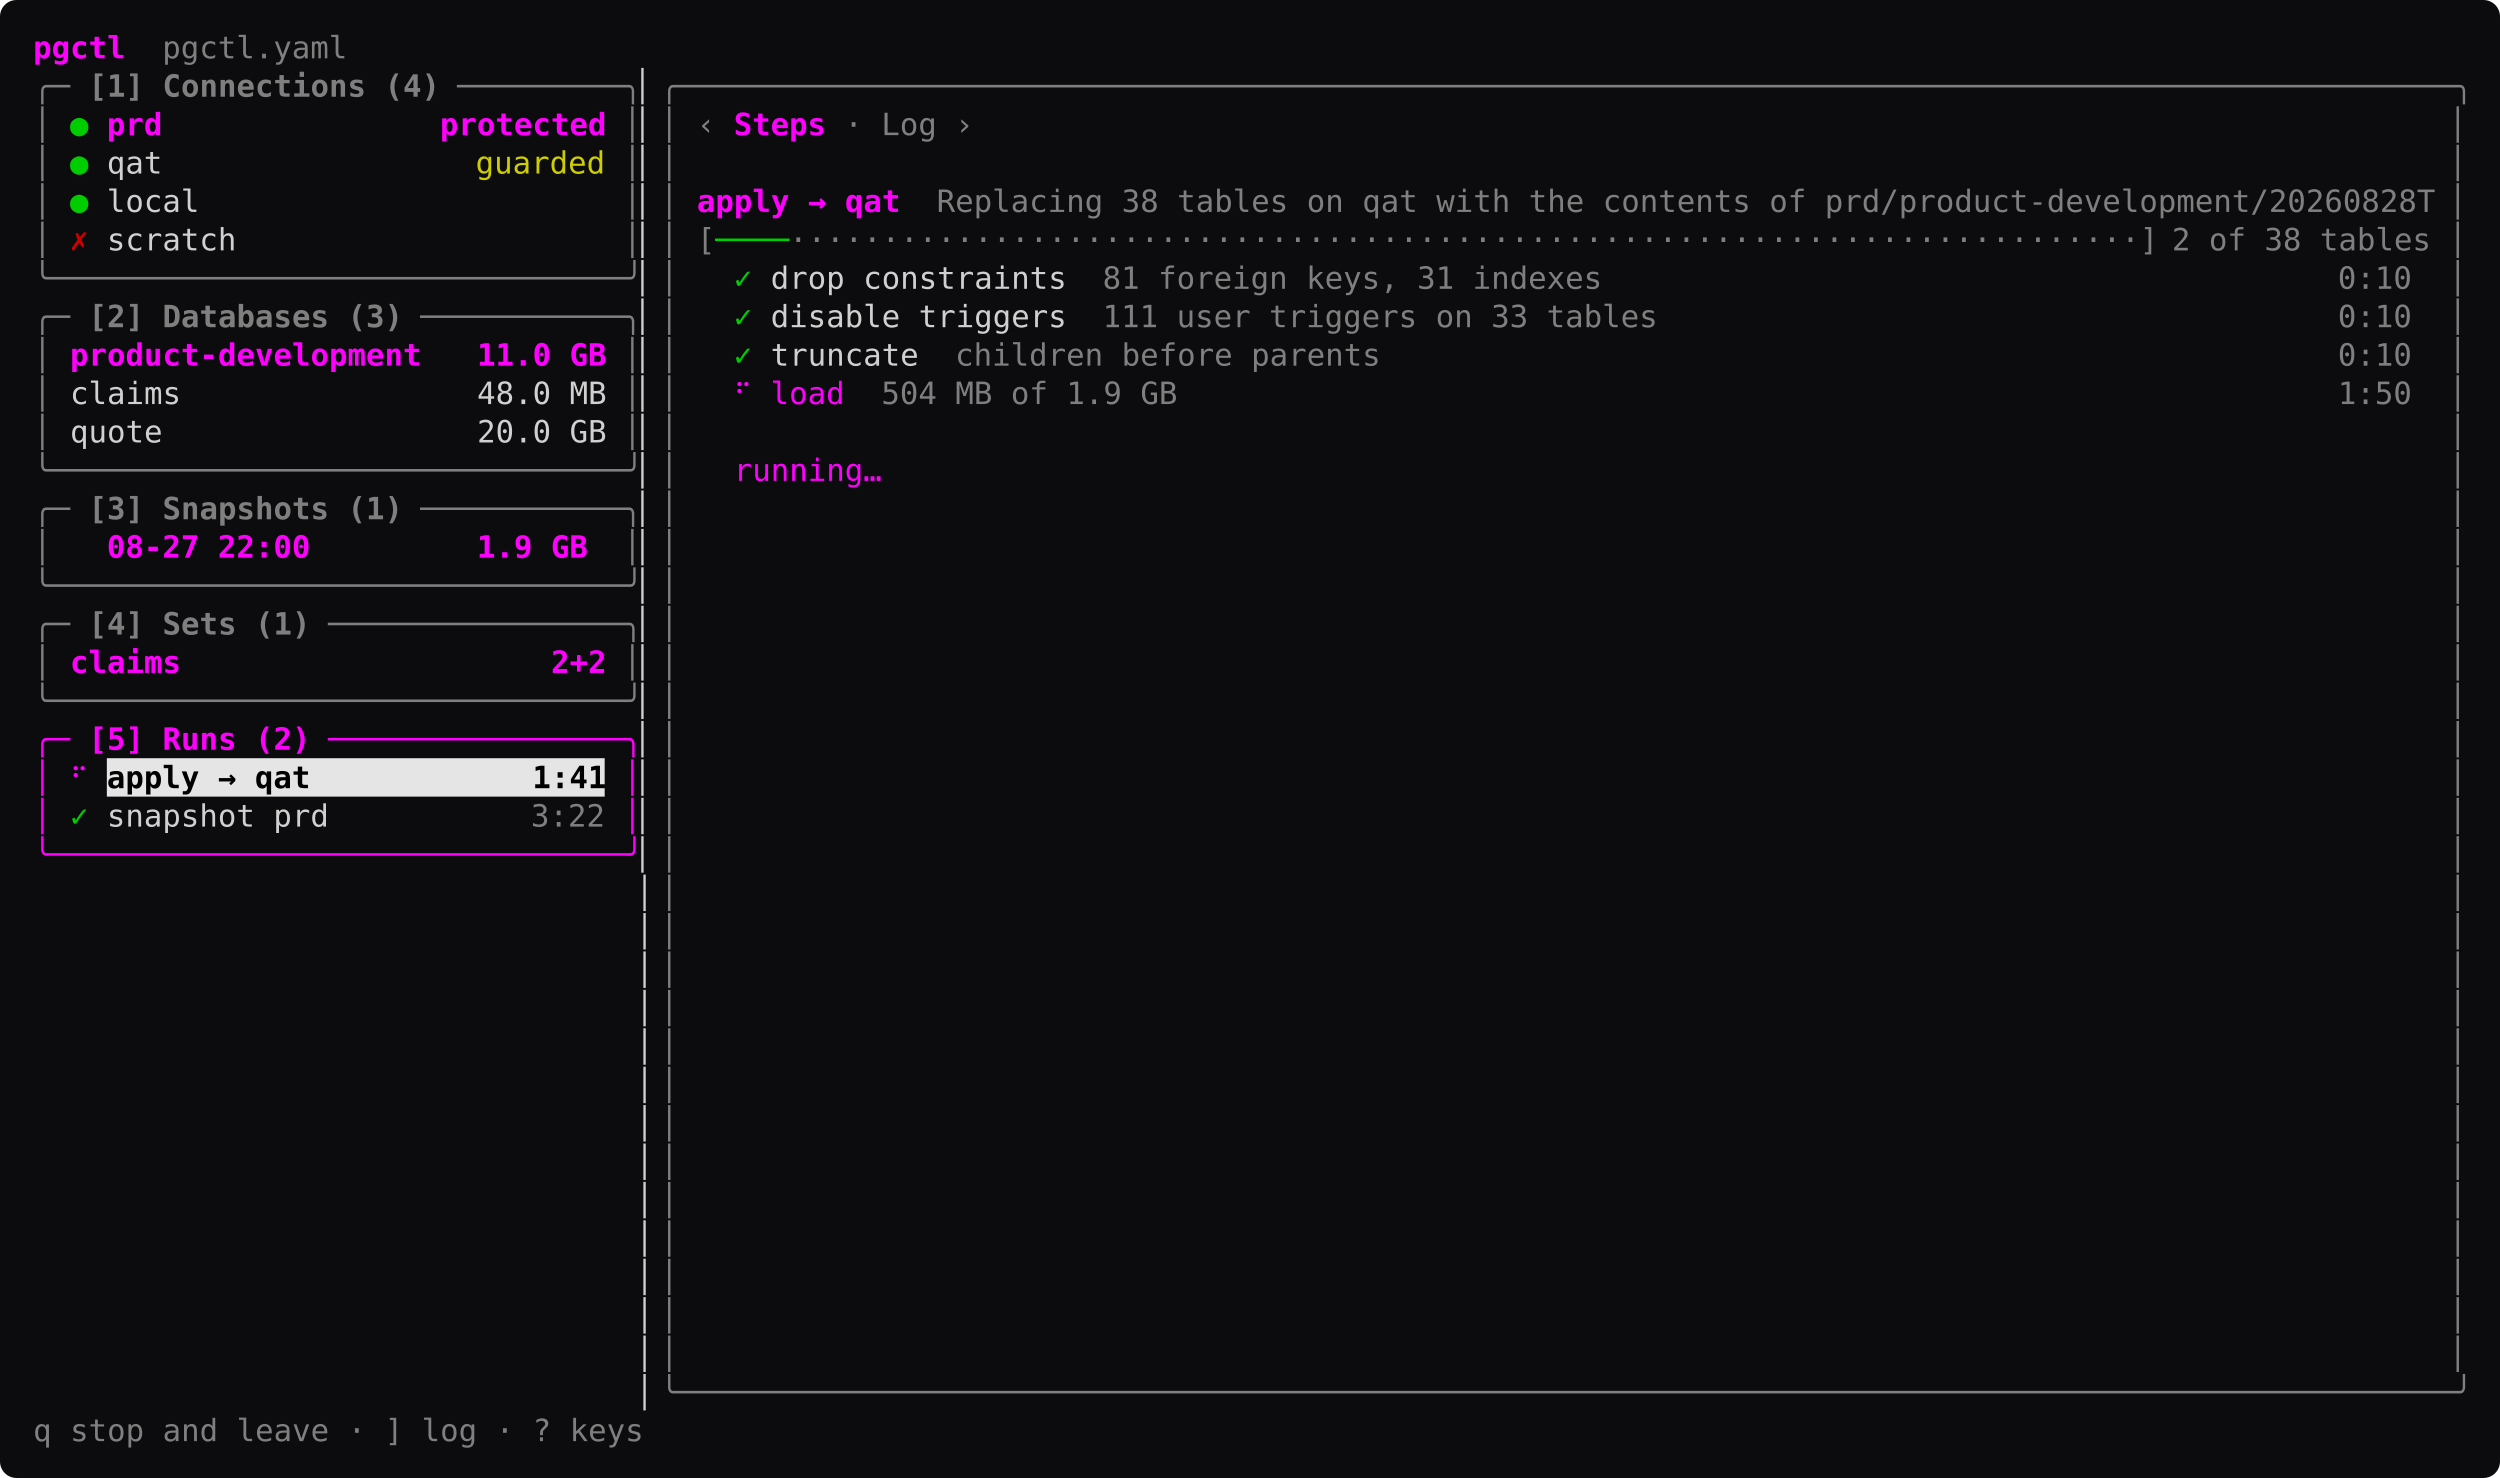
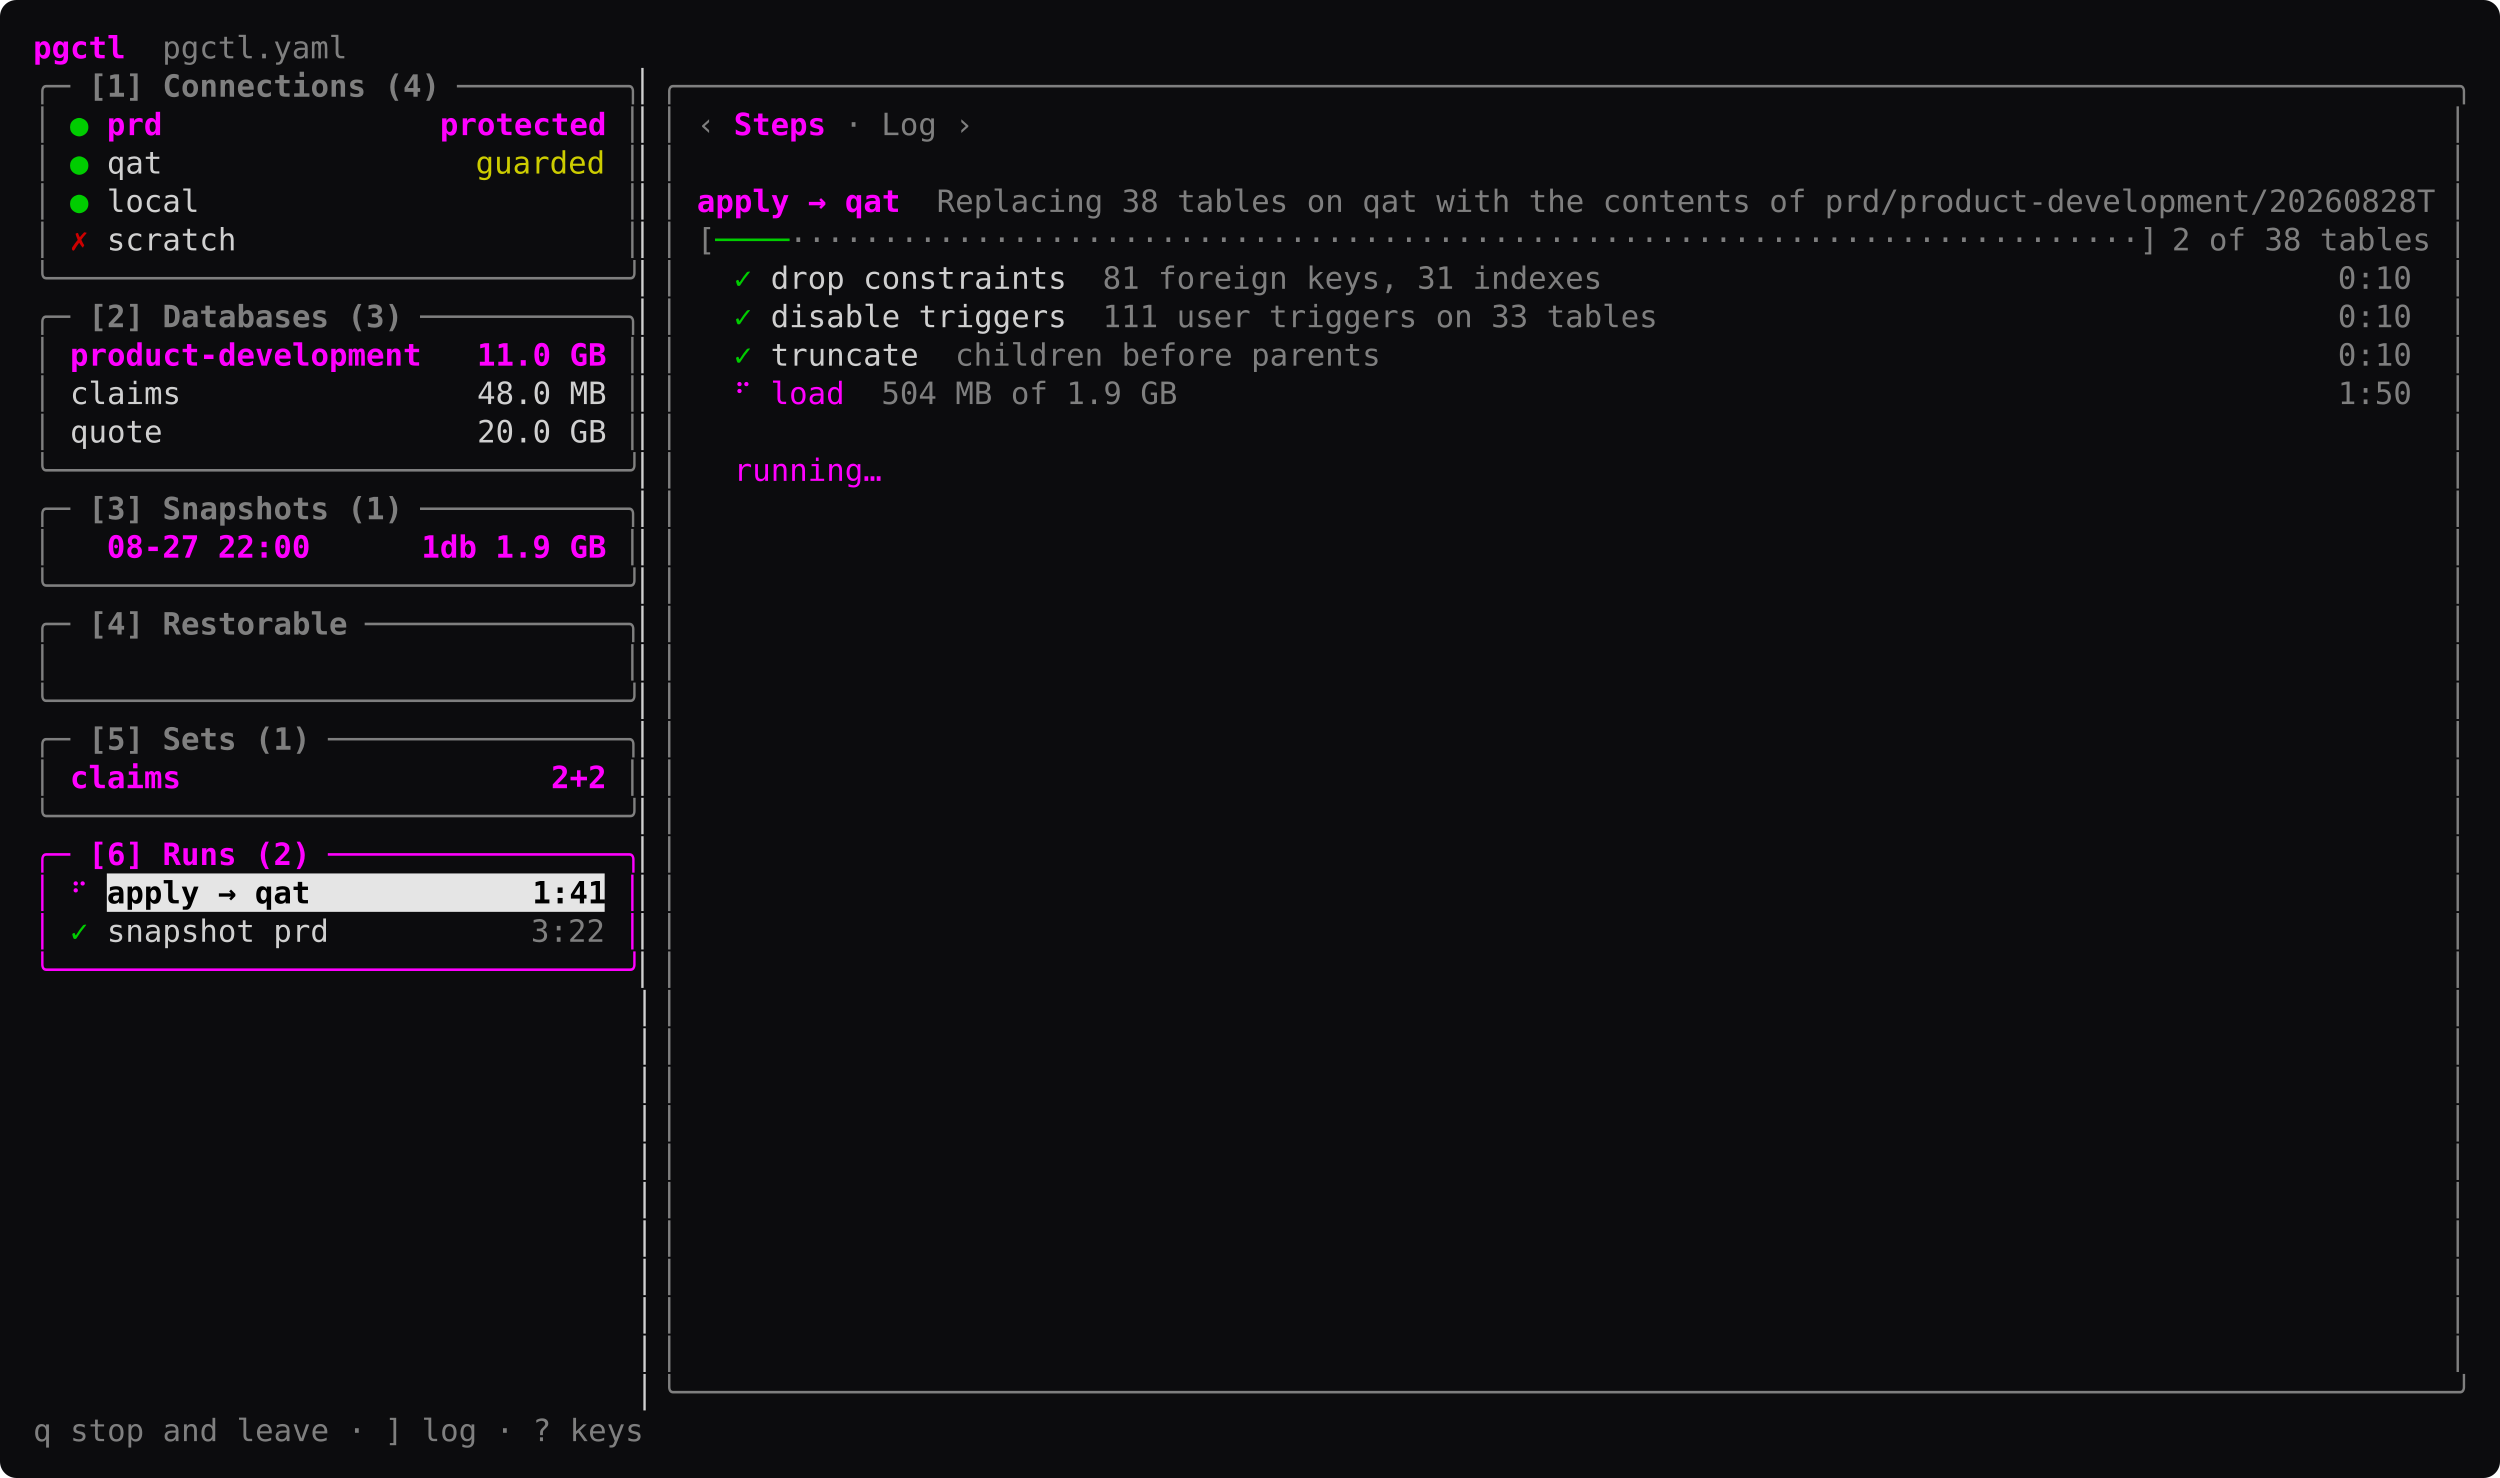
<svg xmlns="http://www.w3.org/2000/svg" width="1057.6" height="625.25" viewBox="0 0 1057.6 625.25" font-family="ui-monospace, 'SF Mono', SFMono-Regular, Menlo, Consolas, 'DejaVu Sans Mono', monospace" font-size="13" role="img">
  <rect width="1057.6" height="625.25" rx="7" fill="#0c0c0e" />
-   <rect x="45.2" y="320.75" width="210.6" height="16.25" fill="#e5e5e5" />
+   <rect x="45.2" y="369.5" width="210.6" height="16.25" fill="#e5e5e5" />
  <text x="14" y="24.68" textLength="39" lengthAdjust="spacing" fill="#ff00ff" font-weight="600" xml:space="preserve">pgctl</text>
  <text x="53" y="24.68" textLength="93.6" lengthAdjust="spacing" fill="#7f7f7f" xml:space="preserve">  pgctl.yaml</text>
  <text x="14" y="40.92" textLength="15.6" lengthAdjust="spacing" fill="#7f7f7f" xml:space="preserve">╭─</text>
  <text x="29.6" y="40.92" textLength="156" lengthAdjust="spacing" fill="#7f7f7f" font-weight="600" xml:space="preserve"> [1] Connections (4)</text>
  <text x="193.4" y="40.92" textLength="78" lengthAdjust="spacing" fill="#7f7f7f" xml:space="preserve">─────────╮</text>
  <text x="271.4" y="40.92" textLength="7.8" lengthAdjust="spacing" fill="#d0d0d0" xml:space="preserve">▏</text>
  <text x="279.2" y="40.92" textLength="764.4" lengthAdjust="spacing" fill="#7f7f7f" xml:space="preserve">╭────────────────────────────────────────────────────────────────────────────────────────────────╮</text>
  <text x="14" y="57.17" textLength="7.8" lengthAdjust="spacing" fill="#7f7f7f" xml:space="preserve">│</text>
  <text x="29.6" y="57.17" textLength="7.8" lengthAdjust="spacing" fill="#00cd00" xml:space="preserve">●</text>
  <text x="45.2" y="57.17" textLength="210.6" lengthAdjust="spacing" fill="#ff00ff" font-weight="600" xml:space="preserve">prd               protected</text>
  <text x="263.6" y="57.17" textLength="7.8" lengthAdjust="spacing" fill="#7f7f7f" xml:space="preserve">│</text>
  <text x="271.4" y="57.17" textLength="7.8" lengthAdjust="spacing" fill="#d0d0d0" xml:space="preserve">▏</text>
  <text x="279.2" y="57.17" textLength="7.8" lengthAdjust="spacing" fill="#7f7f7f" xml:space="preserve">│</text>
  <text x="294.8" y="57.17" textLength="7.8" lengthAdjust="spacing" fill="#7f7f7f" xml:space="preserve">‹</text>
  <text x="310.4" y="57.17" textLength="7.8" lengthAdjust="spacing" fill="#ff00ff" font-weight="600" xml:space="preserve">S</text>
  <text x="318.2" y="57.17" textLength="7.8" lengthAdjust="spacing" fill="#ff00ff" font-weight="600" xml:space="preserve">t</text>
  <text x="326" y="57.17" textLength="7.8" lengthAdjust="spacing" fill="#ff00ff" font-weight="600" xml:space="preserve">e</text>
  <text x="333.8" y="57.17" textLength="7.8" lengthAdjust="spacing" fill="#ff00ff" font-weight="600" xml:space="preserve">p</text>
  <text x="341.6" y="57.17" textLength="7.8" lengthAdjust="spacing" fill="#ff00ff" font-weight="600" xml:space="preserve">s</text>
  <text x="357.2" y="57.17" textLength="7.8" lengthAdjust="spacing" fill="#7f7f7f" xml:space="preserve">·</text>
  <text x="365" y="57.17" textLength="31.2" lengthAdjust="spacing" fill="#7f7f7f" xml:space="preserve"> Log</text>
  <text x="404" y="57.17" textLength="7.8" lengthAdjust="spacing" fill="#7f7f7f" xml:space="preserve">›</text>
  <text x="1035.8" y="57.17" textLength="7.8" lengthAdjust="spacing" fill="#7f7f7f" xml:space="preserve">│</text>
  <text x="14" y="73.42" textLength="7.8" lengthAdjust="spacing" fill="#7f7f7f" xml:space="preserve">│</text>
  <text x="29.6" y="73.42" textLength="7.8" lengthAdjust="spacing" fill="#00cd00" xml:space="preserve">●</text>
  <text x="45.2" y="73.42" textLength="23.4" lengthAdjust="spacing" fill="#d0d0d0" xml:space="preserve">qat</text>
  <text x="201.2" y="73.42" textLength="54.6" lengthAdjust="spacing" fill="#cdcd00" xml:space="preserve">guarded</text>
  <text x="263.6" y="73.42" textLength="7.8" lengthAdjust="spacing" fill="#7f7f7f" xml:space="preserve">│</text>
  <text x="271.4" y="73.42" textLength="7.8" lengthAdjust="spacing" fill="#d0d0d0" xml:space="preserve">▏</text>
  <text x="279.2" y="73.42" textLength="7.8" lengthAdjust="spacing" fill="#7f7f7f" xml:space="preserve">│</text>
  <text x="1035.8" y="73.42" textLength="7.8" lengthAdjust="spacing" fill="#7f7f7f" xml:space="preserve">│</text>
  <text x="14" y="89.67" textLength="7.8" lengthAdjust="spacing" fill="#7f7f7f" xml:space="preserve">│</text>
  <text x="29.6" y="89.67" textLength="7.8" lengthAdjust="spacing" fill="#00cd00" xml:space="preserve">●</text>
  <text x="45.2" y="89.67" textLength="39" lengthAdjust="spacing" fill="#d0d0d0" xml:space="preserve">local</text>
  <text x="263.6" y="89.67" textLength="7.8" lengthAdjust="spacing" fill="#7f7f7f" xml:space="preserve">│</text>
  <text x="271.4" y="89.67" textLength="7.8" lengthAdjust="spacing" fill="#d0d0d0" xml:space="preserve">▏</text>
  <text x="279.2" y="89.67" textLength="7.8" lengthAdjust="spacing" fill="#7f7f7f" xml:space="preserve">│</text>
  <text x="294.8" y="89.67" textLength="85.8" lengthAdjust="spacing" fill="#ff00ff" font-weight="600" xml:space="preserve">apply → qat</text>
  <text x="380.6" y="89.67" textLength="647.4" lengthAdjust="spacing" fill="#7f7f7f" xml:space="preserve">  Replacing 38 tables on qat with the contents of prd/product-development/20260828T</text>
  <text x="1035.8" y="89.67" textLength="7.8" lengthAdjust="spacing" fill="#7f7f7f" xml:space="preserve">│</text>
  <text x="14" y="105.92" textLength="7.8" lengthAdjust="spacing" fill="#7f7f7f" xml:space="preserve">│</text>
  <text x="29.6" y="105.92" textLength="7.8" lengthAdjust="spacing" fill="#cd0000" font-weight="600" xml:space="preserve">✗</text>
  <text x="45.2" y="105.92" textLength="54.6" lengthAdjust="spacing" fill="#d0d0d0" xml:space="preserve">scratch</text>
  <text x="263.6" y="105.92" textLength="7.8" lengthAdjust="spacing" fill="#7f7f7f" xml:space="preserve">│</text>
  <text x="271.4" y="105.92" textLength="7.8" lengthAdjust="spacing" fill="#d0d0d0" xml:space="preserve">▏</text>
  <text x="279.2" y="105.92" textLength="7.8" lengthAdjust="spacing" fill="#7f7f7f" xml:space="preserve">│</text>
  <text x="294.8" y="105.92" textLength="7.8" lengthAdjust="spacing" fill="#7f7f7f" xml:space="preserve">[</text>
  <text x="302.6" y="105.92" textLength="31.2" lengthAdjust="spacing" fill="#00cd00" xml:space="preserve">────</text>
  <text x="333.8" y="105.92" textLength="577.2" lengthAdjust="spacing" fill="#7f7f7f" xml:space="preserve">·········································································]</text>
  <text x="918.8" y="105.92" textLength="109.2" lengthAdjust="spacing" fill="#7f7f7f" xml:space="preserve">2 of 38 tables</text>
  <text x="1035.8" y="105.92" textLength="7.8" lengthAdjust="spacing" fill="#7f7f7f" xml:space="preserve">│</text>
  <text x="14" y="122.17" textLength="257.4" lengthAdjust="spacing" fill="#7f7f7f" xml:space="preserve">╰───────────────────────────────╯</text>
  <text x="271.4" y="122.17" textLength="7.8" lengthAdjust="spacing" fill="#d0d0d0" xml:space="preserve">▏</text>
  <text x="279.2" y="122.17" textLength="7.8" lengthAdjust="spacing" fill="#7f7f7f" xml:space="preserve">│</text>
  <text x="310.4" y="122.17" textLength="7.8" lengthAdjust="spacing" fill="#00cd00" xml:space="preserve">✓</text>
  <text x="318.2" y="122.17" textLength="132.6" lengthAdjust="spacing" fill="#d0d0d0" xml:space="preserve"> drop constraints</text>
  <text x="450.8" y="122.17" textLength="226.2" lengthAdjust="spacing" fill="#7f7f7f" xml:space="preserve">  81 foreign keys, 31 indexes</text>
  <text x="989" y="122.17" textLength="31.2" lengthAdjust="spacing" fill="#7f7f7f" xml:space="preserve">0:10</text>
  <text x="1035.8" y="122.17" textLength="7.8" lengthAdjust="spacing" fill="#7f7f7f" xml:space="preserve">│</text>
  <text x="14" y="138.43" textLength="15.6" lengthAdjust="spacing" fill="#7f7f7f" xml:space="preserve">╭─</text>
  <text x="29.6" y="138.43" textLength="140.4" lengthAdjust="spacing" fill="#7f7f7f" font-weight="600" xml:space="preserve"> [2] Databases (3)</text>
  <text x="177.8" y="138.43" textLength="93.6" lengthAdjust="spacing" fill="#7f7f7f" xml:space="preserve">───────────╮</text>
  <text x="271.4" y="138.43" textLength="7.8" lengthAdjust="spacing" fill="#d0d0d0" xml:space="preserve">▏</text>
  <text x="279.2" y="138.43" textLength="7.8" lengthAdjust="spacing" fill="#7f7f7f" xml:space="preserve">│</text>
  <text x="310.4" y="138.43" textLength="7.8" lengthAdjust="spacing" fill="#00cd00" xml:space="preserve">✓</text>
  <text x="318.2" y="138.43" textLength="132.6" lengthAdjust="spacing" fill="#d0d0d0" xml:space="preserve"> disable triggers</text>
  <text x="450.8" y="138.43" textLength="249.6" lengthAdjust="spacing" fill="#7f7f7f" xml:space="preserve">  111 user triggers on 33 tables</text>
  <text x="989" y="138.43" textLength="31.2" lengthAdjust="spacing" fill="#7f7f7f" xml:space="preserve">0:10</text>
  <text x="1035.8" y="138.43" textLength="7.8" lengthAdjust="spacing" fill="#7f7f7f" xml:space="preserve">│</text>
  <text x="14" y="154.68" textLength="7.8" lengthAdjust="spacing" fill="#7f7f7f" xml:space="preserve">│</text>
  <text x="29.6" y="154.68" textLength="226.2" lengthAdjust="spacing" fill="#ff00ff" font-weight="600" xml:space="preserve">product-development   11.0 GB</text>
  <text x="263.6" y="154.68" textLength="7.8" lengthAdjust="spacing" fill="#7f7f7f" xml:space="preserve">│</text>
  <text x="271.4" y="154.68" textLength="7.8" lengthAdjust="spacing" fill="#d0d0d0" xml:space="preserve">▏</text>
  <text x="279.2" y="154.68" textLength="7.8" lengthAdjust="spacing" fill="#7f7f7f" xml:space="preserve">│</text>
  <text x="310.4" y="154.68" textLength="7.8" lengthAdjust="spacing" fill="#00cd00" xml:space="preserve">✓</text>
  <text x="318.2" y="154.68" textLength="70.2" lengthAdjust="spacing" fill="#d0d0d0" xml:space="preserve"> truncate</text>
  <text x="388.4" y="154.68" textLength="195" lengthAdjust="spacing" fill="#7f7f7f" xml:space="preserve">  children before parents</text>
  <text x="989" y="154.68" textLength="31.2" lengthAdjust="spacing" fill="#7f7f7f" xml:space="preserve">0:10</text>
  <text x="1035.8" y="154.68" textLength="7.8" lengthAdjust="spacing" fill="#7f7f7f" xml:space="preserve">│</text>
  <text x="14" y="170.93" textLength="7.8" lengthAdjust="spacing" fill="#7f7f7f" xml:space="preserve">│</text>
  <text x="21.8" y="170.93" textLength="234" lengthAdjust="spacing" fill="#d0d0d0" xml:space="preserve"> claims                48.0 MB</text>
  <text x="263.6" y="170.93" textLength="7.8" lengthAdjust="spacing" fill="#7f7f7f" xml:space="preserve">│</text>
  <text x="271.4" y="170.93" textLength="7.8" lengthAdjust="spacing" fill="#d0d0d0" xml:space="preserve">▏</text>
  <text x="279.2" y="170.93" textLength="7.8" lengthAdjust="spacing" fill="#7f7f7f" xml:space="preserve">│</text>
  <text x="310.4" y="170.93" textLength="7.8" lengthAdjust="spacing" fill="#ff00ff" xml:space="preserve">⠋</text>
  <text x="326" y="170.93" textLength="31.2" lengthAdjust="spacing" fill="#ff00ff" xml:space="preserve">load</text>
  <text x="357.2" y="170.93" textLength="140.4" lengthAdjust="spacing" fill="#7f7f7f" xml:space="preserve">  504 MB of 1.9 GB</text>
  <text x="989" y="170.93" textLength="31.2" lengthAdjust="spacing" fill="#7f7f7f" xml:space="preserve">1:50</text>
  <text x="1035.8" y="170.93" textLength="7.8" lengthAdjust="spacing" fill="#7f7f7f" xml:space="preserve">│</text>
  <text x="14" y="187.18" textLength="7.8" lengthAdjust="spacing" fill="#7f7f7f" xml:space="preserve">│</text>
  <text x="21.8" y="187.18" textLength="234" lengthAdjust="spacing" fill="#d0d0d0" xml:space="preserve"> quote                 20.0 GB</text>
  <text x="263.6" y="187.18" textLength="7.8" lengthAdjust="spacing" fill="#7f7f7f" xml:space="preserve">│</text>
  <text x="271.4" y="187.18" textLength="7.8" lengthAdjust="spacing" fill="#d0d0d0" xml:space="preserve">▏</text>
  <text x="279.2" y="187.18" textLength="7.8" lengthAdjust="spacing" fill="#7f7f7f" xml:space="preserve">│</text>
  <text x="1035.8" y="187.18" textLength="7.8" lengthAdjust="spacing" fill="#7f7f7f" xml:space="preserve">│</text>
  <text x="14" y="203.43" textLength="257.4" lengthAdjust="spacing" fill="#7f7f7f" xml:space="preserve">╰───────────────────────────────╯</text>
  <text x="271.4" y="203.43" textLength="7.8" lengthAdjust="spacing" fill="#d0d0d0" xml:space="preserve">▏</text>
  <text x="279.2" y="203.43" textLength="7.8" lengthAdjust="spacing" fill="#7f7f7f" xml:space="preserve">│</text>
  <text x="310.4" y="203.43" textLength="62.4" lengthAdjust="spacing" fill="#ff00ff" xml:space="preserve">running…</text>
  <text x="1035.8" y="203.43" textLength="7.8" lengthAdjust="spacing" fill="#7f7f7f" xml:space="preserve">│</text>
  <text x="14" y="219.68" textLength="15.6" lengthAdjust="spacing" fill="#7f7f7f" xml:space="preserve">╭─</text>
  <text x="29.6" y="219.68" textLength="140.4" lengthAdjust="spacing" fill="#7f7f7f" font-weight="600" xml:space="preserve"> [3] Snapshots (1)</text>
  <text x="177.8" y="219.68" textLength="93.6" lengthAdjust="spacing" fill="#7f7f7f" xml:space="preserve">───────────╮</text>
  <text x="271.4" y="219.68" textLength="7.8" lengthAdjust="spacing" fill="#d0d0d0" xml:space="preserve">▏</text>
  <text x="279.2" y="219.68" textLength="7.8" lengthAdjust="spacing" fill="#7f7f7f" xml:space="preserve">│</text>
  <text x="1035.8" y="219.68" textLength="7.8" lengthAdjust="spacing" fill="#7f7f7f" xml:space="preserve">│</text>
  <text x="14" y="235.93" textLength="7.8" lengthAdjust="spacing" fill="#7f7f7f" xml:space="preserve">│</text>
-   <text x="45.2" y="235.93" textLength="202.8" lengthAdjust="spacing" fill="#ff00ff" font-weight="600" xml:space="preserve">08-27 22:00         1.9 GB</text>
+   <text x="45.2" y="235.93" textLength="210.6" lengthAdjust="spacing" fill="#ff00ff" font-weight="600" xml:space="preserve">08-27 22:00      1db 1.9 GB</text>
  <text x="263.6" y="235.93" textLength="7.8" lengthAdjust="spacing" fill="#7f7f7f" xml:space="preserve">│</text>
  <text x="271.4" y="235.93" textLength="7.8" lengthAdjust="spacing" fill="#d0d0d0" xml:space="preserve">▏</text>
  <text x="279.2" y="235.93" textLength="7.8" lengthAdjust="spacing" fill="#7f7f7f" xml:space="preserve">│</text>
  <text x="1035.8" y="235.93" textLength="7.8" lengthAdjust="spacing" fill="#7f7f7f" xml:space="preserve">│</text>
  <text x="14" y="252.18" textLength="257.4" lengthAdjust="spacing" fill="#7f7f7f" xml:space="preserve">╰───────────────────────────────╯</text>
  <text x="271.4" y="252.18" textLength="7.8" lengthAdjust="spacing" fill="#d0d0d0" xml:space="preserve">▏</text>
  <text x="279.2" y="252.18" textLength="7.8" lengthAdjust="spacing" fill="#7f7f7f" xml:space="preserve">│</text>
  <text x="1035.8" y="252.18" textLength="7.8" lengthAdjust="spacing" fill="#7f7f7f" xml:space="preserve">│</text>
  <text x="14" y="268.43" textLength="15.6" lengthAdjust="spacing" fill="#7f7f7f" xml:space="preserve">╭─</text>
-   <text x="29.6" y="268.43" textLength="101.4" lengthAdjust="spacing" fill="#7f7f7f" font-weight="600" xml:space="preserve"> [4] Sets (1)</text>
-   <text x="138.8" y="268.43" textLength="132.6" lengthAdjust="spacing" fill="#7f7f7f" xml:space="preserve">────────────────╮</text>
+   <text x="29.6" y="268.43" textLength="117" lengthAdjust="spacing" fill="#7f7f7f" font-weight="600" xml:space="preserve"> [4] Restorable</text>
+   <text x="154.4" y="268.43" textLength="117" lengthAdjust="spacing" fill="#7f7f7f" xml:space="preserve">──────────────╮</text>
  <text x="271.4" y="268.43" textLength="7.8" lengthAdjust="spacing" fill="#d0d0d0" xml:space="preserve">▏</text>
  <text x="279.2" y="268.43" textLength="7.8" lengthAdjust="spacing" fill="#7f7f7f" xml:space="preserve">│</text>
  <text x="1035.8" y="268.43" textLength="7.8" lengthAdjust="spacing" fill="#7f7f7f" xml:space="preserve">│</text>
  <text x="14" y="284.68" textLength="7.8" lengthAdjust="spacing" fill="#7f7f7f" xml:space="preserve">│</text>
-   <text x="29.6" y="284.68" textLength="226.2" lengthAdjust="spacing" fill="#ff00ff" font-weight="600" xml:space="preserve">claims                    2+2</text>
  <text x="263.6" y="284.68" textLength="7.8" lengthAdjust="spacing" fill="#7f7f7f" xml:space="preserve">│</text>
  <text x="271.4" y="284.68" textLength="7.8" lengthAdjust="spacing" fill="#d0d0d0" xml:space="preserve">▏</text>
  <text x="279.2" y="284.68" textLength="7.8" lengthAdjust="spacing" fill="#7f7f7f" xml:space="preserve">│</text>
  <text x="1035.8" y="284.68" textLength="7.8" lengthAdjust="spacing" fill="#7f7f7f" xml:space="preserve">│</text>
  <text x="14" y="300.93" textLength="257.4" lengthAdjust="spacing" fill="#7f7f7f" xml:space="preserve">╰───────────────────────────────╯</text>
  <text x="271.4" y="300.93" textLength="7.8" lengthAdjust="spacing" fill="#d0d0d0" xml:space="preserve">▏</text>
  <text x="279.2" y="300.93" textLength="7.8" lengthAdjust="spacing" fill="#7f7f7f" xml:space="preserve">│</text>
  <text x="1035.8" y="300.93" textLength="7.8" lengthAdjust="spacing" fill="#7f7f7f" xml:space="preserve">│</text>
-   <text x="14" y="317.18" textLength="15.6" lengthAdjust="spacing" fill="#ff00ff" xml:space="preserve">╭─</text>
-   <text x="29.6" y="317.18" textLength="101.4" lengthAdjust="spacing" fill="#ff00ff" font-weight="600" xml:space="preserve"> [5] Runs (2)</text>
-   <text x="138.8" y="317.18" textLength="132.6" lengthAdjust="spacing" fill="#ff00ff" xml:space="preserve">────────────────╮</text>
+   <text x="14" y="317.18" textLength="15.6" lengthAdjust="spacing" fill="#7f7f7f" xml:space="preserve">╭─</text>
+   <text x="29.6" y="317.18" textLength="101.4" lengthAdjust="spacing" fill="#7f7f7f" font-weight="600" xml:space="preserve"> [5] Sets (1)</text>
+   <text x="138.8" y="317.18" textLength="132.6" lengthAdjust="spacing" fill="#7f7f7f" xml:space="preserve">────────────────╮</text>
  <text x="271.4" y="317.18" textLength="7.8" lengthAdjust="spacing" fill="#d0d0d0" xml:space="preserve">▏</text>
  <text x="279.2" y="317.18" textLength="7.8" lengthAdjust="spacing" fill="#7f7f7f" xml:space="preserve">│</text>
  <text x="1035.8" y="317.18" textLength="7.8" lengthAdjust="spacing" fill="#7f7f7f" xml:space="preserve">│</text>
-   <text x="14" y="333.43" textLength="7.8" lengthAdjust="spacing" fill="#ff00ff" xml:space="preserve">│</text>
-   <text x="29.6" y="333.43" textLength="7.8" lengthAdjust="spacing" fill="#ff00ff" xml:space="preserve">⠋</text>
-   <text x="45.2" y="333.43" textLength="210.6" lengthAdjust="spacing" fill="#000000" font-weight="600" xml:space="preserve">apply → qat            1:41</text>
-   <text x="263.6" y="333.43" textLength="7.8" lengthAdjust="spacing" fill="#ff00ff" xml:space="preserve">│</text>
+   <text x="14" y="333.43" textLength="7.8" lengthAdjust="spacing" fill="#7f7f7f" xml:space="preserve">│</text>
+   <text x="29.6" y="333.43" textLength="226.2" lengthAdjust="spacing" fill="#ff00ff" font-weight="600" xml:space="preserve">claims                    2+2</text>
+   <text x="263.6" y="333.43" textLength="7.8" lengthAdjust="spacing" fill="#7f7f7f" xml:space="preserve">│</text>
  <text x="271.4" y="333.43" textLength="7.8" lengthAdjust="spacing" fill="#d0d0d0" xml:space="preserve">▏</text>
  <text x="279.2" y="333.43" textLength="7.8" lengthAdjust="spacing" fill="#7f7f7f" xml:space="preserve">│</text>
  <text x="1035.8" y="333.43" textLength="7.8" lengthAdjust="spacing" fill="#7f7f7f" xml:space="preserve">│</text>
-   <text x="14" y="349.68" textLength="7.8" lengthAdjust="spacing" fill="#ff00ff" xml:space="preserve">│</text>
-   <text x="29.6" y="349.68" textLength="7.8" lengthAdjust="spacing" fill="#00cd00" xml:space="preserve">✓</text>
-   <text x="45.2" y="349.68" textLength="93.6" lengthAdjust="spacing" fill="#d0d0d0" xml:space="preserve">snapshot prd</text>
-   <text x="224.6" y="349.68" textLength="31.2" lengthAdjust="spacing" fill="#7f7f7f" xml:space="preserve">3:22</text>
-   <text x="263.6" y="349.68" textLength="7.8" lengthAdjust="spacing" fill="#ff00ff" xml:space="preserve">│</text>
+   <text x="14" y="349.68" textLength="257.4" lengthAdjust="spacing" fill="#7f7f7f" xml:space="preserve">╰───────────────────────────────╯</text>
  <text x="271.4" y="349.68" textLength="7.8" lengthAdjust="spacing" fill="#d0d0d0" xml:space="preserve">▏</text>
  <text x="279.2" y="349.68" textLength="7.8" lengthAdjust="spacing" fill="#7f7f7f" xml:space="preserve">│</text>
  <text x="1035.8" y="349.68" textLength="7.8" lengthAdjust="spacing" fill="#7f7f7f" xml:space="preserve">│</text>
-   <text x="14" y="365.93" textLength="257.4" lengthAdjust="spacing" fill="#ff00ff" xml:space="preserve">╰───────────────────────────────╯</text>
+   <text x="14" y="365.93" textLength="15.6" lengthAdjust="spacing" fill="#ff00ff" xml:space="preserve">╭─</text>
+   <text x="29.6" y="365.93" textLength="101.4" lengthAdjust="spacing" fill="#ff00ff" font-weight="600" xml:space="preserve"> [6] Runs (2)</text>
+   <text x="138.8" y="365.93" textLength="132.6" lengthAdjust="spacing" fill="#ff00ff" xml:space="preserve">────────────────╮</text>
  <text x="271.4" y="365.93" textLength="7.8" lengthAdjust="spacing" fill="#d0d0d0" xml:space="preserve">▏</text>
  <text x="279.2" y="365.93" textLength="7.8" lengthAdjust="spacing" fill="#7f7f7f" xml:space="preserve">│</text>
  <text x="1035.8" y="365.93" textLength="7.8" lengthAdjust="spacing" fill="#7f7f7f" xml:space="preserve">│</text>
-   <text x="14" y="382.18" textLength="265.2" lengthAdjust="spacing" fill="#d0d0d0" xml:space="preserve">                                 ▏</text>
+   <text x="14" y="382.18" textLength="7.8" lengthAdjust="spacing" fill="#ff00ff" xml:space="preserve">│</text>
+   <text x="29.6" y="382.18" textLength="7.8" lengthAdjust="spacing" fill="#ff00ff" xml:space="preserve">⠋</text>
+   <text x="45.2" y="382.18" textLength="210.6" lengthAdjust="spacing" fill="#000000" font-weight="600" xml:space="preserve">apply → qat            1:41</text>
+   <text x="263.6" y="382.18" textLength="7.8" lengthAdjust="spacing" fill="#ff00ff" xml:space="preserve">│</text>
+   <text x="271.4" y="382.18" textLength="7.8" lengthAdjust="spacing" fill="#d0d0d0" xml:space="preserve">▏</text>
  <text x="279.2" y="382.18" textLength="7.8" lengthAdjust="spacing" fill="#7f7f7f" xml:space="preserve">│</text>
  <text x="1035.8" y="382.18" textLength="7.8" lengthAdjust="spacing" fill="#7f7f7f" xml:space="preserve">│</text>
-   <text x="14" y="398.43" textLength="265.2" lengthAdjust="spacing" fill="#d0d0d0" xml:space="preserve">                                 ▏</text>
+   <text x="14" y="398.43" textLength="7.8" lengthAdjust="spacing" fill="#ff00ff" xml:space="preserve">│</text>
+   <text x="29.6" y="398.43" textLength="7.8" lengthAdjust="spacing" fill="#00cd00" xml:space="preserve">✓</text>
+   <text x="45.2" y="398.43" textLength="93.6" lengthAdjust="spacing" fill="#d0d0d0" xml:space="preserve">snapshot prd</text>
+   <text x="224.6" y="398.43" textLength="31.2" lengthAdjust="spacing" fill="#7f7f7f" xml:space="preserve">3:22</text>
+   <text x="263.6" y="398.43" textLength="7.8" lengthAdjust="spacing" fill="#ff00ff" xml:space="preserve">│</text>
+   <text x="271.4" y="398.43" textLength="7.8" lengthAdjust="spacing" fill="#d0d0d0" xml:space="preserve">▏</text>
  <text x="279.2" y="398.43" textLength="7.8" lengthAdjust="spacing" fill="#7f7f7f" xml:space="preserve">│</text>
  <text x="1035.8" y="398.43" textLength="7.8" lengthAdjust="spacing" fill="#7f7f7f" xml:space="preserve">│</text>
-   <text x="14" y="414.68" textLength="265.2" lengthAdjust="spacing" fill="#d0d0d0" xml:space="preserve">                                 ▏</text>
+   <text x="14" y="414.68" textLength="257.4" lengthAdjust="spacing" fill="#ff00ff" xml:space="preserve">╰───────────────────────────────╯</text>
+   <text x="271.4" y="414.68" textLength="7.8" lengthAdjust="spacing" fill="#d0d0d0" xml:space="preserve">▏</text>
  <text x="279.2" y="414.68" textLength="7.8" lengthAdjust="spacing" fill="#7f7f7f" xml:space="preserve">│</text>
  <text x="1035.8" y="414.68" textLength="7.8" lengthAdjust="spacing" fill="#7f7f7f" xml:space="preserve">│</text>
  <text x="14" y="430.93" textLength="265.2" lengthAdjust="spacing" fill="#d0d0d0" xml:space="preserve">                                 ▏</text>
  <text x="279.2" y="430.93" textLength="7.8" lengthAdjust="spacing" fill="#7f7f7f" xml:space="preserve">│</text>
  <text x="1035.8" y="430.93" textLength="7.8" lengthAdjust="spacing" fill="#7f7f7f" xml:space="preserve">│</text>
  <text x="14" y="447.18" textLength="265.2" lengthAdjust="spacing" fill="#d0d0d0" xml:space="preserve">                                 ▏</text>
  <text x="279.2" y="447.18" textLength="7.8" lengthAdjust="spacing" fill="#7f7f7f" xml:space="preserve">│</text>
  <text x="1035.8" y="447.18" textLength="7.8" lengthAdjust="spacing" fill="#7f7f7f" xml:space="preserve">│</text>
  <text x="14" y="463.43" textLength="265.2" lengthAdjust="spacing" fill="#d0d0d0" xml:space="preserve">                                 ▏</text>
  <text x="279.2" y="463.43" textLength="7.8" lengthAdjust="spacing" fill="#7f7f7f" xml:space="preserve">│</text>
  <text x="1035.8" y="463.43" textLength="7.8" lengthAdjust="spacing" fill="#7f7f7f" xml:space="preserve">│</text>
  <text x="14" y="479.68" textLength="265.2" lengthAdjust="spacing" fill="#d0d0d0" xml:space="preserve">                                 ▏</text>
  <text x="279.2" y="479.68" textLength="7.8" lengthAdjust="spacing" fill="#7f7f7f" xml:space="preserve">│</text>
  <text x="1035.8" y="479.68" textLength="7.8" lengthAdjust="spacing" fill="#7f7f7f" xml:space="preserve">│</text>
  <text x="14" y="495.93" textLength="265.2" lengthAdjust="spacing" fill="#d0d0d0" xml:space="preserve">                                 ▏</text>
  <text x="279.2" y="495.93" textLength="7.8" lengthAdjust="spacing" fill="#7f7f7f" xml:space="preserve">│</text>
  <text x="1035.8" y="495.93" textLength="7.8" lengthAdjust="spacing" fill="#7f7f7f" xml:space="preserve">│</text>
  <text x="14" y="512.17" textLength="265.2" lengthAdjust="spacing" fill="#d0d0d0" xml:space="preserve">                                 ▏</text>
  <text x="279.2" y="512.17" textLength="7.8" lengthAdjust="spacing" fill="#7f7f7f" xml:space="preserve">│</text>
  <text x="1035.8" y="512.17" textLength="7.8" lengthAdjust="spacing" fill="#7f7f7f" xml:space="preserve">│</text>
  <text x="14" y="528.42" textLength="265.2" lengthAdjust="spacing" fill="#d0d0d0" xml:space="preserve">                                 ▏</text>
  <text x="279.2" y="528.42" textLength="7.8" lengthAdjust="spacing" fill="#7f7f7f" xml:space="preserve">│</text>
  <text x="1035.8" y="528.42" textLength="7.8" lengthAdjust="spacing" fill="#7f7f7f" xml:space="preserve">│</text>
  <text x="14" y="544.67" textLength="265.2" lengthAdjust="spacing" fill="#d0d0d0" xml:space="preserve">                                 ▏</text>
  <text x="279.2" y="544.67" textLength="7.8" lengthAdjust="spacing" fill="#7f7f7f" xml:space="preserve">│</text>
  <text x="1035.8" y="544.67" textLength="7.8" lengthAdjust="spacing" fill="#7f7f7f" xml:space="preserve">│</text>
  <text x="14" y="560.92" textLength="265.2" lengthAdjust="spacing" fill="#d0d0d0" xml:space="preserve">                                 ▏</text>
  <text x="279.2" y="560.92" textLength="7.8" lengthAdjust="spacing" fill="#7f7f7f" xml:space="preserve">│</text>
  <text x="1035.8" y="560.92" textLength="7.8" lengthAdjust="spacing" fill="#7f7f7f" xml:space="preserve">│</text>
  <text x="14" y="577.17" textLength="265.2" lengthAdjust="spacing" fill="#d0d0d0" xml:space="preserve">                                 ▏</text>
  <text x="279.2" y="577.17" textLength="7.8" lengthAdjust="spacing" fill="#7f7f7f" xml:space="preserve">│</text>
  <text x="1035.8" y="577.17" textLength="7.8" lengthAdjust="spacing" fill="#7f7f7f" xml:space="preserve">│</text>
  <text x="14" y="593.42" textLength="265.2" lengthAdjust="spacing" fill="#d0d0d0" xml:space="preserve">                                 ▏</text>
  <text x="279.2" y="593.42" textLength="764.4" lengthAdjust="spacing" fill="#7f7f7f" xml:space="preserve">╰────────────────────────────────────────────────────────────────────────────────────────────────╯</text>
  <text x="14" y="609.67" textLength="257.4" lengthAdjust="spacing" fill="#7f7f7f" xml:space="preserve">q stop and leave · ] log · ? keys</text>
</svg>
